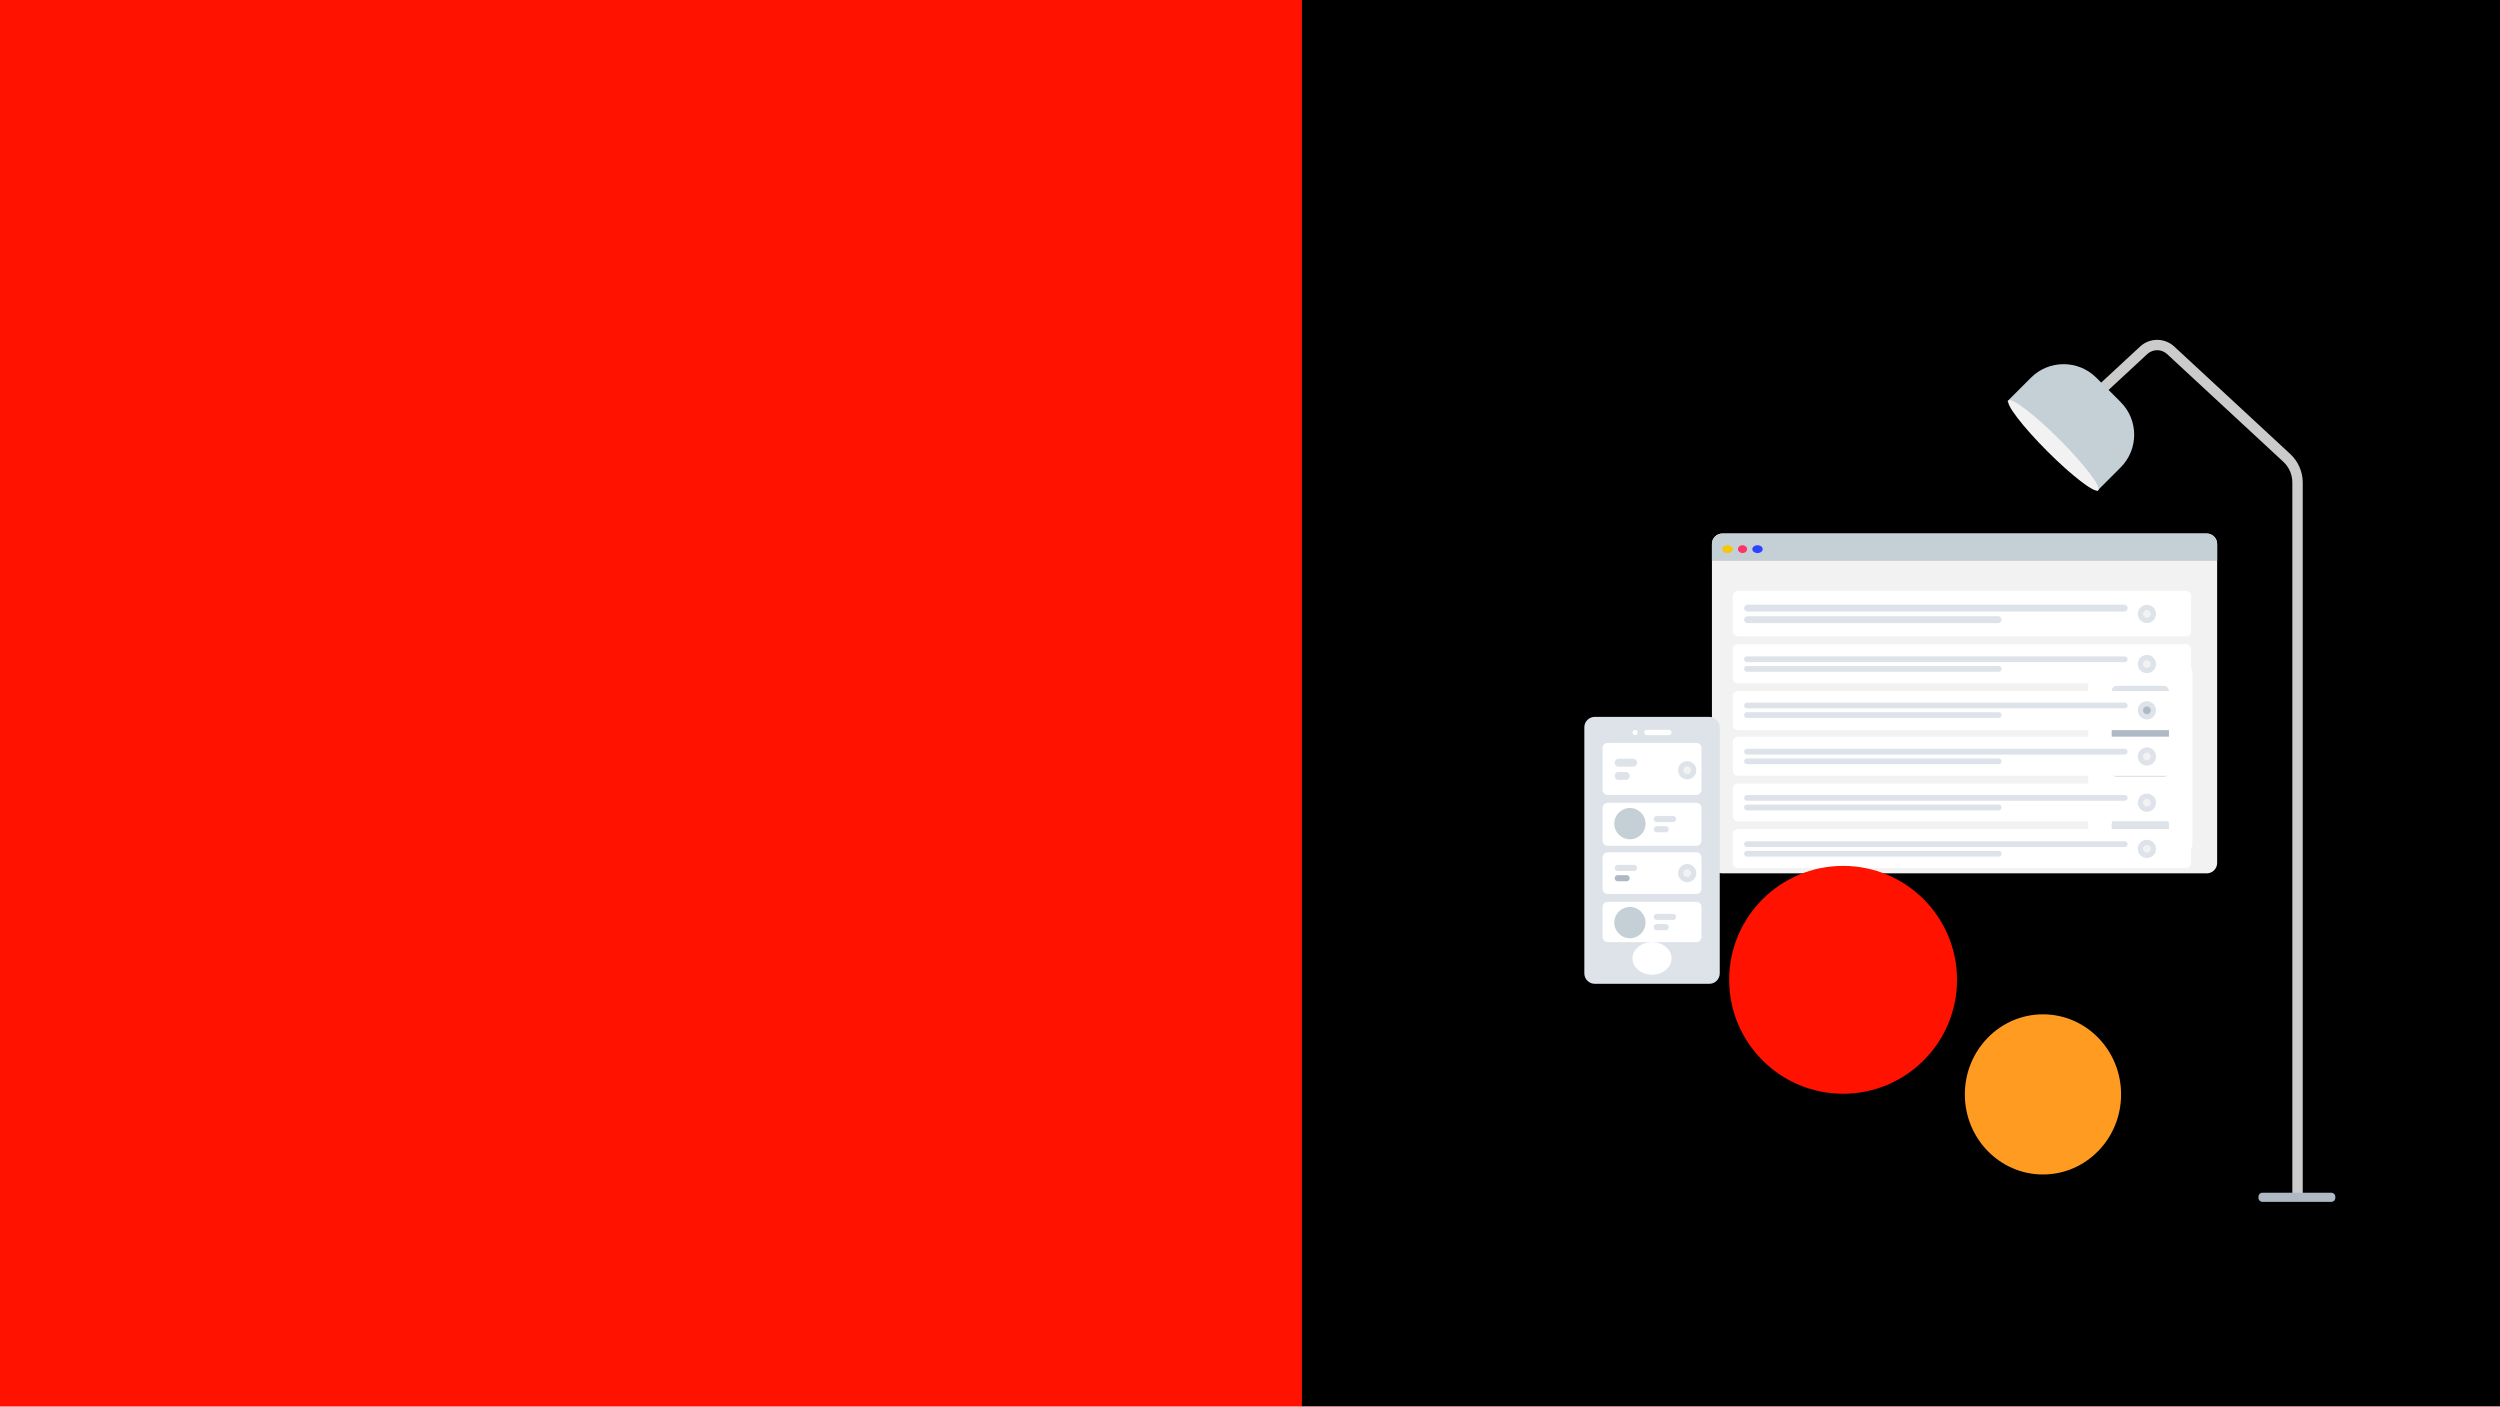
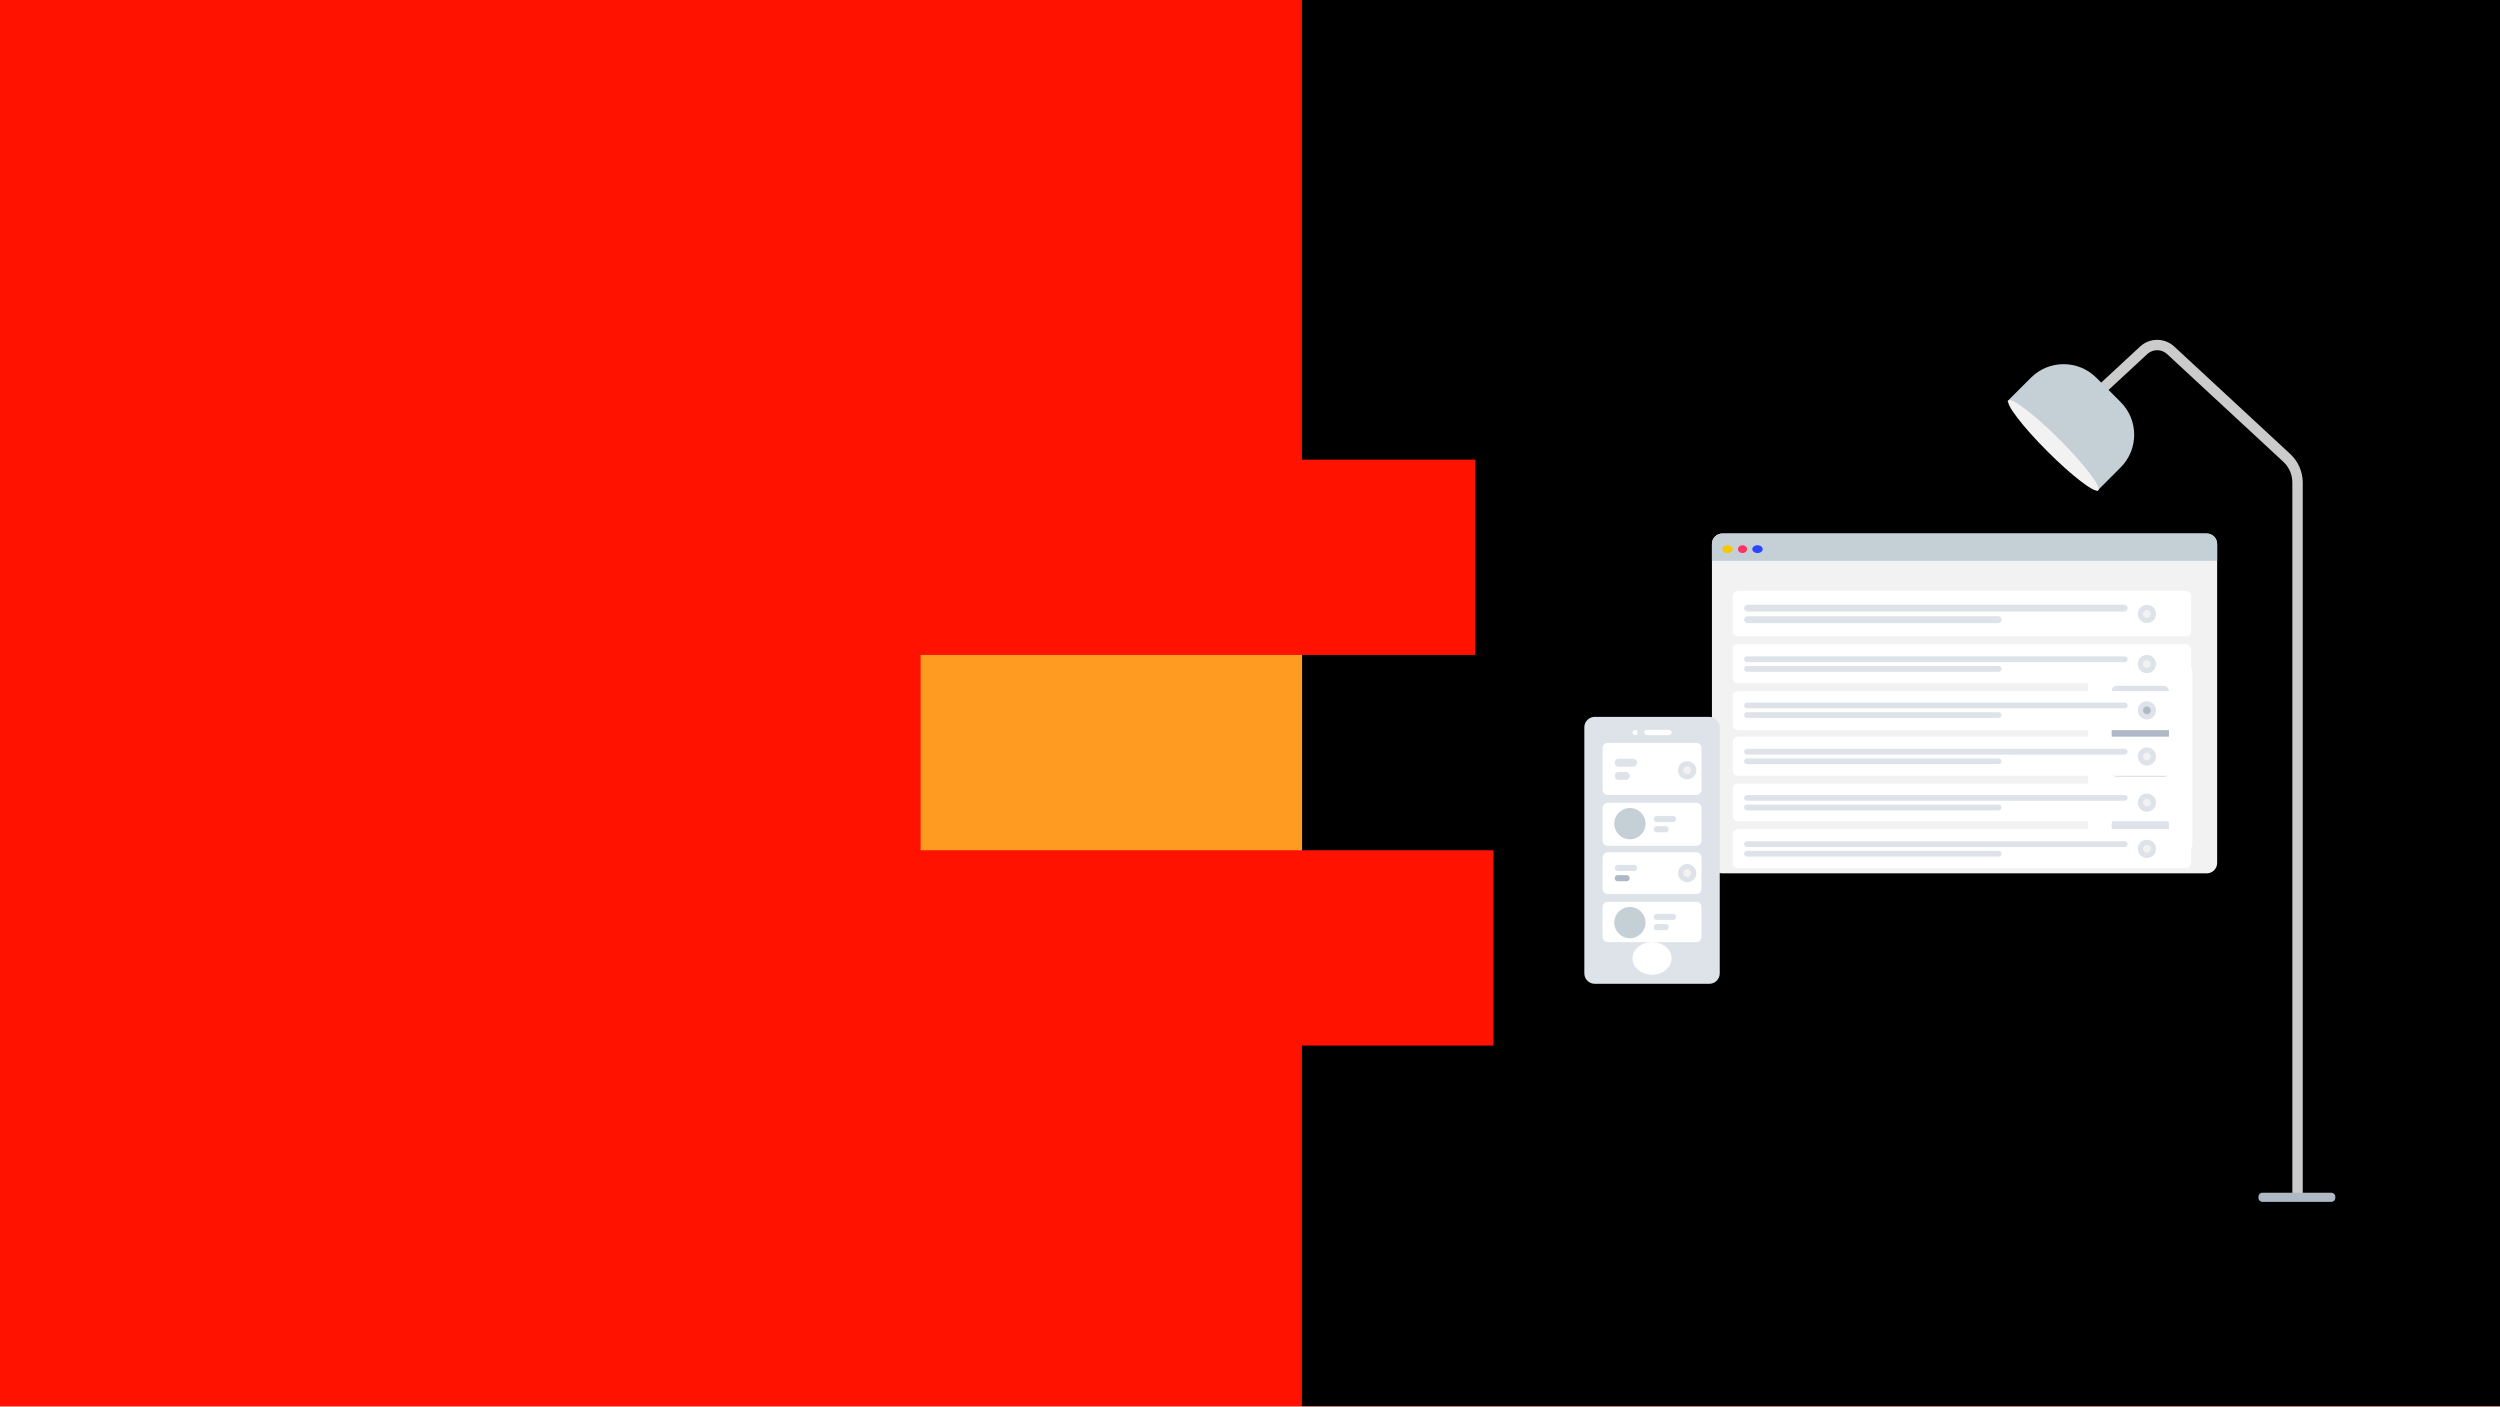
<svg xmlns="http://www.w3.org/2000/svg" width="1920" height="1080" viewBox="0 0 1920 1080">
  <defs>
    <clipPath id="b">
      <rect width="1920" height="1080" />
    </clipPath>
  </defs>
  <g id="a" clip-path="url(#b)">
    <rect width="1920" height="1080" fill="#ff1200" />
    <path d="M1037.917,0H-146.315L-473,1084H1037.917Z" transform="translate(2037.652 1081) rotate(180)" />
    <g transform="translate(1553.026 249.658)">
      <path d="M155.485,655.817h-8v-547.1a21.637,21.637,0,0,0-7.166-15.957L51.173,10.166a11.2,11.2,0,0,0-14.97,0L2.719,41.189l-5.437-5.868L30.766,4.3a19.339,19.339,0,0,1,25.844,0l89.146,82.594a29.95,29.95,0,0,1,9.728,21.826Z" transform="translate(60 12)" fill="#cbcbcb" />
      <rect width="59" height="7" rx="3" transform="translate(181.485 666.367)" fill="#afb9c5" />
      <g transform="translate(31.833 15.316) rotate(45)">
        <path d="M35.5,0H61.947a35.5,35.5,0,0,1,35.5,35.5V61a0,0,0,0,1,0,0H0a0,0,0,0,1,0,0V35.5A35.5,35.5,0,0,1,35.5,0Z" fill="#c5cfd6" />
        <ellipse cx="48.724" cy="6.5" rx="48.724" ry="6.5" transform="translate(0.264 53.562)" fill="#f2f2f2" />
      </g>
    </g>
    <g transform="translate(1314.471 409.743)">
      <rect width="388" height="261" rx="8" transform="translate(0.294)" fill="#f2f2f2" />
      <path d="M8,0H380a8,8,0,0,1,8,8V21a0,0,0,0,1,0,0H0a0,0,0,0,1,0,0V8A8,8,0,0,1,8,0Z" transform="translate(0.294)" fill="#c5cfd6" />
      <ellipse cx="4" cy="3" rx="4" ry="3" transform="translate(8.294 9)" fill="#f7c700" />
      <ellipse cx="3.5" cy="3" rx="3.5" ry="3" transform="translate(20.294 9)" fill="#f36" />
      <ellipse cx="4" cy="3" rx="4" ry="3" transform="translate(31.294 9)" fill="#2b44ff" />
      <g transform="translate(289.294 99.387)">
        <rect width="80" height="147" rx="8" transform="translate(0 -0.387)" fill="#fff" />
        <g transform="translate(18 18)">
          <rect width="44" height="20" rx="4" transform="translate(0 -0.387)" fill="#dde3e9" />
          <rect width="44" height="19" rx="4" transform="translate(0 25.613)" fill="#afb9c5" />
          <rect width="44" height="19" rx="4" transform="translate(0 50.613)" fill="#dde3e9" />
          <rect width="44" height="19" rx="4" transform="translate(0 101.613)" fill="#dde3e9" />
          <rect width="44" height="19" rx="4" transform="translate(0 75.613)" fill="#c5cfd6" />
        </g>
      </g>
      <g transform="translate(16.294 44)">
        <rect width="352" height="35" rx="4" fill="#fff" />
        <g transform="translate(8.706 10.648)">
          <rect width="294.574" height="5.324" rx="2.662" fill="#dde3e9" />
          <rect width="197.728" height="5.324" rx="2.662" transform="translate(0 8.873)" fill="#dde3e9" />
        </g>
        <g transform="translate(311.066 10.742)">
          <circle cx="7" cy="7" r="7" fill="#dde3e9" />
          <circle cx="3" cy="3" r="3" transform="translate(4 4)" fill="#f2f2f2" />
        </g>
        <g transform="translate(0 41.484)">
          <rect width="352" height="30" rx="4" transform="translate(0 -0.483)" fill="#fff" />
          <g transform="translate(8.706 8.886)">
            <rect width="294.574" height="4.418" rx="2.209" fill="#dde3e9" />
            <rect width="197.728" height="4.418" rx="2.209" transform="translate(0 7.363)" fill="#dde3e9" />
          </g>
          <g transform="translate(311.066 7.768)">
            <circle cx="7" cy="7" r="7" fill="#dde3e9" />
            <circle cx="3" cy="3" r="3" transform="translate(4 4)" fill="#f2f2f2" />
          </g>
        </g>
        <g transform="translate(0 76.917)">
          <rect width="352" height="30" rx="4" transform="translate(0 0.083)" fill="#fff" />
          <g transform="translate(8.706 8.945)">
            <rect width="294.574" height="4.418" rx="2.209" fill="#dde3e9" />
            <rect width="197.728" height="4.418" rx="2.209" transform="translate(0 7.363)" fill="#dde3e9" />
          </g>
          <g transform="translate(311.066 7.874)">
            <circle cx="7" cy="7" r="7" fill="#dde3e9" />
            <circle cx="3" cy="3" r="3" transform="translate(4 4)" fill="#afb9c5" />
          </g>
        </g>
        <g transform="translate(0 183.218)">
          <rect width="352" height="30" rx="4" transform="translate(0 -0.218)" fill="#fff" />
          <g transform="translate(8.706 9.123)">
            <rect width="294.574" height="4.418" rx="2.209" fill="#dde3e9" />
            <rect width="197.728" height="4.418" rx="2.209" transform="translate(0 7.363)" fill="#dde3e9" />
          </g>
          <g transform="translate(311.066 7.972)">
            <circle cx="7" cy="7" r="7" fill="#dde3e9" />
            <circle cx="3" cy="3" r="3" transform="translate(4 4)" fill="#f2f2f2" />
          </g>
        </g>
        <g transform="translate(0 147.785)">
          <rect width="352" height="29" rx="4" transform="translate(0 0.215)" fill="#fff" />
          <g transform="translate(8.706 9.063)">
            <rect width="294.574" height="4.418" rx="2.209" fill="#dde3e9" />
            <rect width="197.728" height="4.418" rx="2.209" transform="translate(0 7.363)" fill="#dde3e9" />
          </g>
          <g transform="translate(311.066 7.923)">
            <circle cx="7" cy="7" r="7" fill="#dde3e9" />
            <circle cx="3" cy="3" r="3" transform="translate(4 4)" fill="#f2f2f2" />
          </g>
        </g>
        <g transform="translate(0 112.351)">
          <rect width="352" height="30" rx="4" transform="translate(0 -0.351)" fill="#fff" />
          <g transform="translate(8.706 9.004)">
            <rect width="294.574" height="4.418" rx="2.209" fill="#dde3e9" />
            <rect width="197.728" height="4.418" rx="2.209" transform="translate(0 7.363)" fill="#dde3e9" />
          </g>
          <g transform="translate(311.066 7.876)">
            <circle cx="7" cy="7" r="7" fill="#dde3e9" />
            <circle cx="3" cy="3" r="3" transform="translate(4 4)" fill="#f2f2f2" />
          </g>
        </g>
      </g>
    </g>
    <g transform="translate(1169.048 550.558)">
      <rect width="104" height="205" rx="8" transform="translate(47.717)" fill="#dde3e9" />
      <ellipse cx="15" cy="12.5" rx="15" ry="12.5" transform="translate(84.717 173)" fill="#fff" />
      <g transform="translate(84.717 10.487)">
        <circle cx="2" cy="2" r="2" transform="translate(0 -0.487)" fill="#fff" />
        <rect width="21" height="4" rx="2" transform="translate(9 -0.487)" fill="#fff" />
      </g>
      <g transform="translate(61.717 20)">
        <rect width="76" height="40" rx="4" fill="#fff" />
        <g transform="translate(9.283 12.175)">
          <rect width="17.231" height="6.088" rx="3" fill="#dde3e9" />
          <rect width="11.566" height="6.088" rx="3" transform="translate(0 10.146)" fill="#dde3e9" />
        </g>
        <g transform="translate(58 13.971)">
          <circle cx="7" cy="7" r="7" transform="translate(0 0.028)" fill="#dde3e9" />
          <circle cx="3" cy="3" r="3" transform="translate(4 4.028)" fill="#f2f2f2" />
        </g>
        <g transform="translate(0 46.432)">
          <rect width="76" height="33" rx="4" transform="translate(0 -0.431)" fill="#fff" />
          <g transform="translate(39.283 9.635)">
            <rect width="17.231" height="4.735" rx="2.367" fill="#dde3e9" />
            <rect width="11.566" height="4.735" rx="2.367" transform="translate(0 7.891)" fill="#dde3e9" />
          </g>
          <circle cx="12" cy="12" r="12" transform="translate(9 3.569)" fill="#c5cfd6" />
        </g>
        <g transform="translate(0 84.103)">
          <rect width="76" height="32" rx="4" transform="translate(0 -0.103)" fill="#fff" />
          <g transform="translate(9.283 9.541)">
            <rect width="17.231" height="4.735" rx="2.367" fill="#dde3e9" />
            <rect width="11.566" height="4.735" rx="2.367" transform="translate(0 7.891)" fill="#afb9c5" />
          </g>
          <g transform="translate(58 8.769)">
            <circle cx="7" cy="7" r="7" transform="translate(0 0.128)" fill="#dde3e9" />
            <circle cx="3" cy="3" r="3" transform="translate(4 4.128)" fill="#f2f2f2" />
          </g>
        </g>
        <g transform="translate(0 121.774)">
          <rect width="76" height="31" rx="4" transform="translate(0 0.226)" fill="#fff" />
          <g transform="translate(39.283 9.448)">
            <rect width="17.231" height="4.735" rx="2.367" fill="#dde3e9" />
            <rect width="11.566" height="4.735" rx="2.367" transform="translate(0 7.891)" fill="#dde3e9" />
          </g>
          <circle cx="12" cy="12" r="12" transform="translate(9 4.226)" fill="#c5cfd6" />
        </g>
      </g>
    </g>
    <path d="M796.769,0H-198.455L-473,1084H796.769Z" transform="translate(202.967 -3)" fill="#ff1200" />
-     <circle cx="87.5" cy="87.5" r="87.5" transform="translate(1328 665)" fill="#ff1200" />
-     <ellipse cx="60" cy="61.5" rx="60" ry="61.5" transform="translate(1509 779)" fill="#ff9b21" />
+     <rect width="150" height="150" transform="translate(983 353)" fill="#ff1200" />
+     <rect width="150" height="150" transform="translate(997 653)" fill="#ff1200" />
+     <rect width="293" height="150" transform="translate(707 503)" fill="#ff9b21" />
  </g>
</svg>
